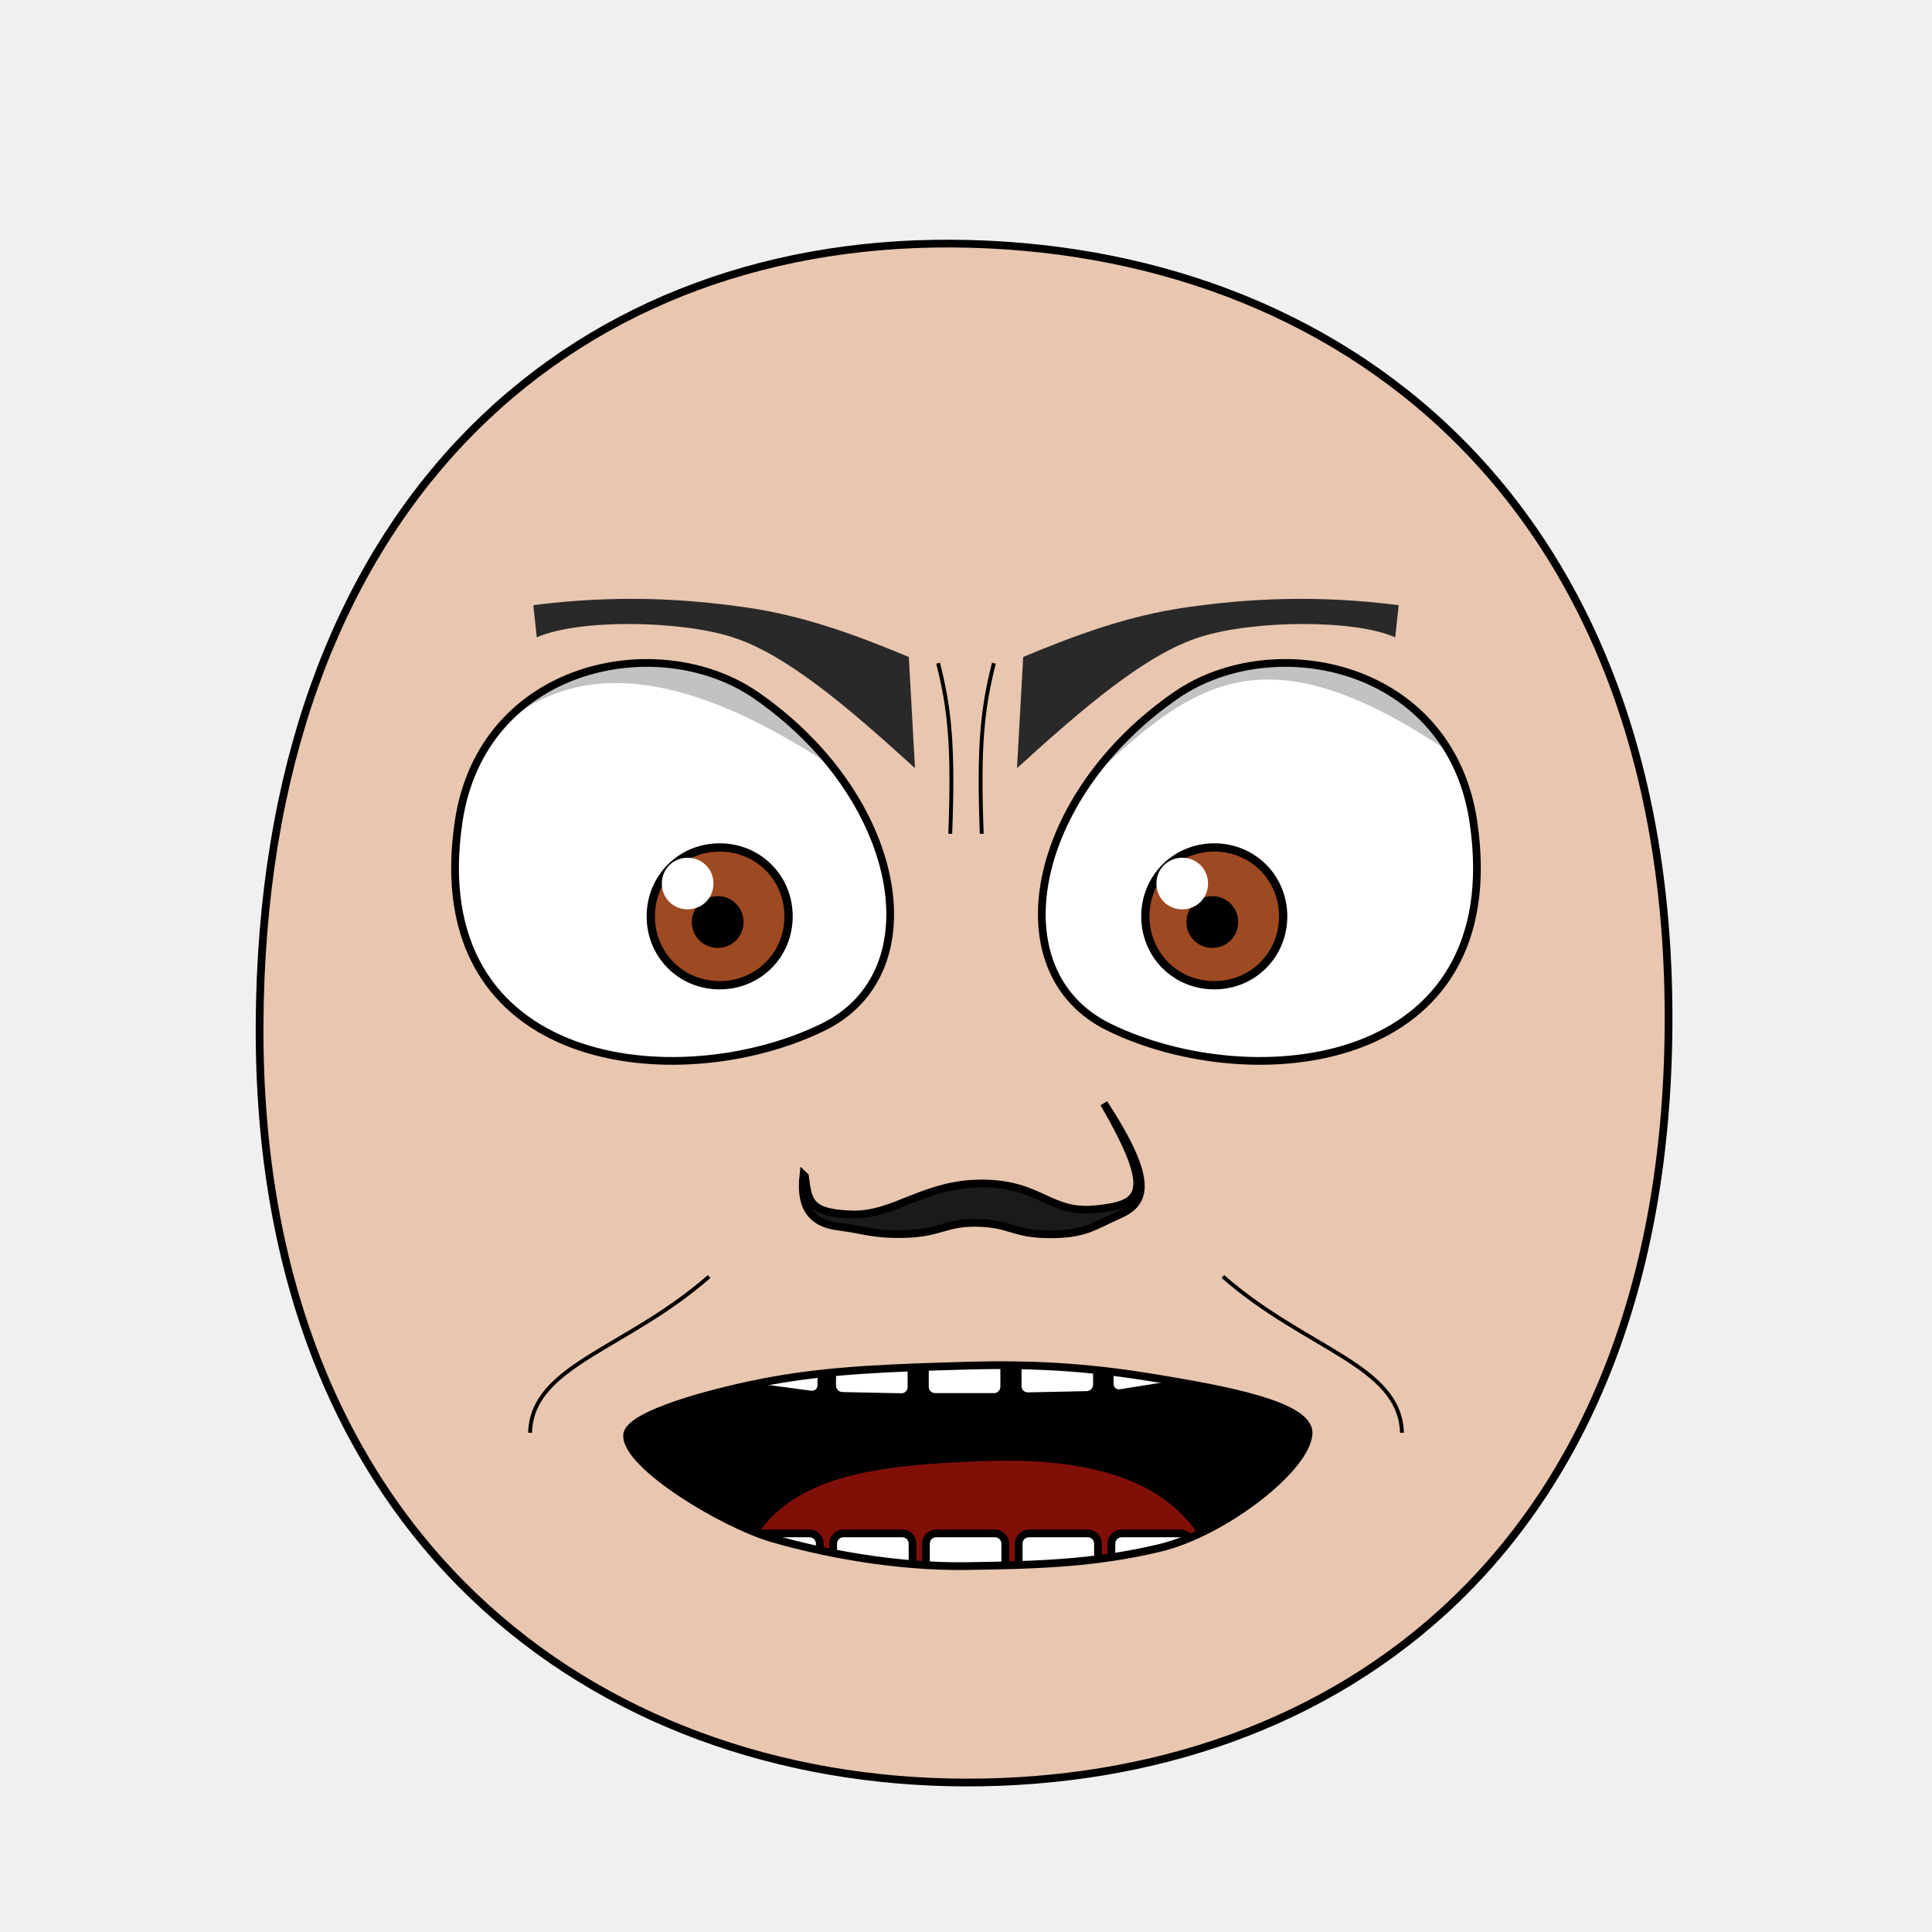
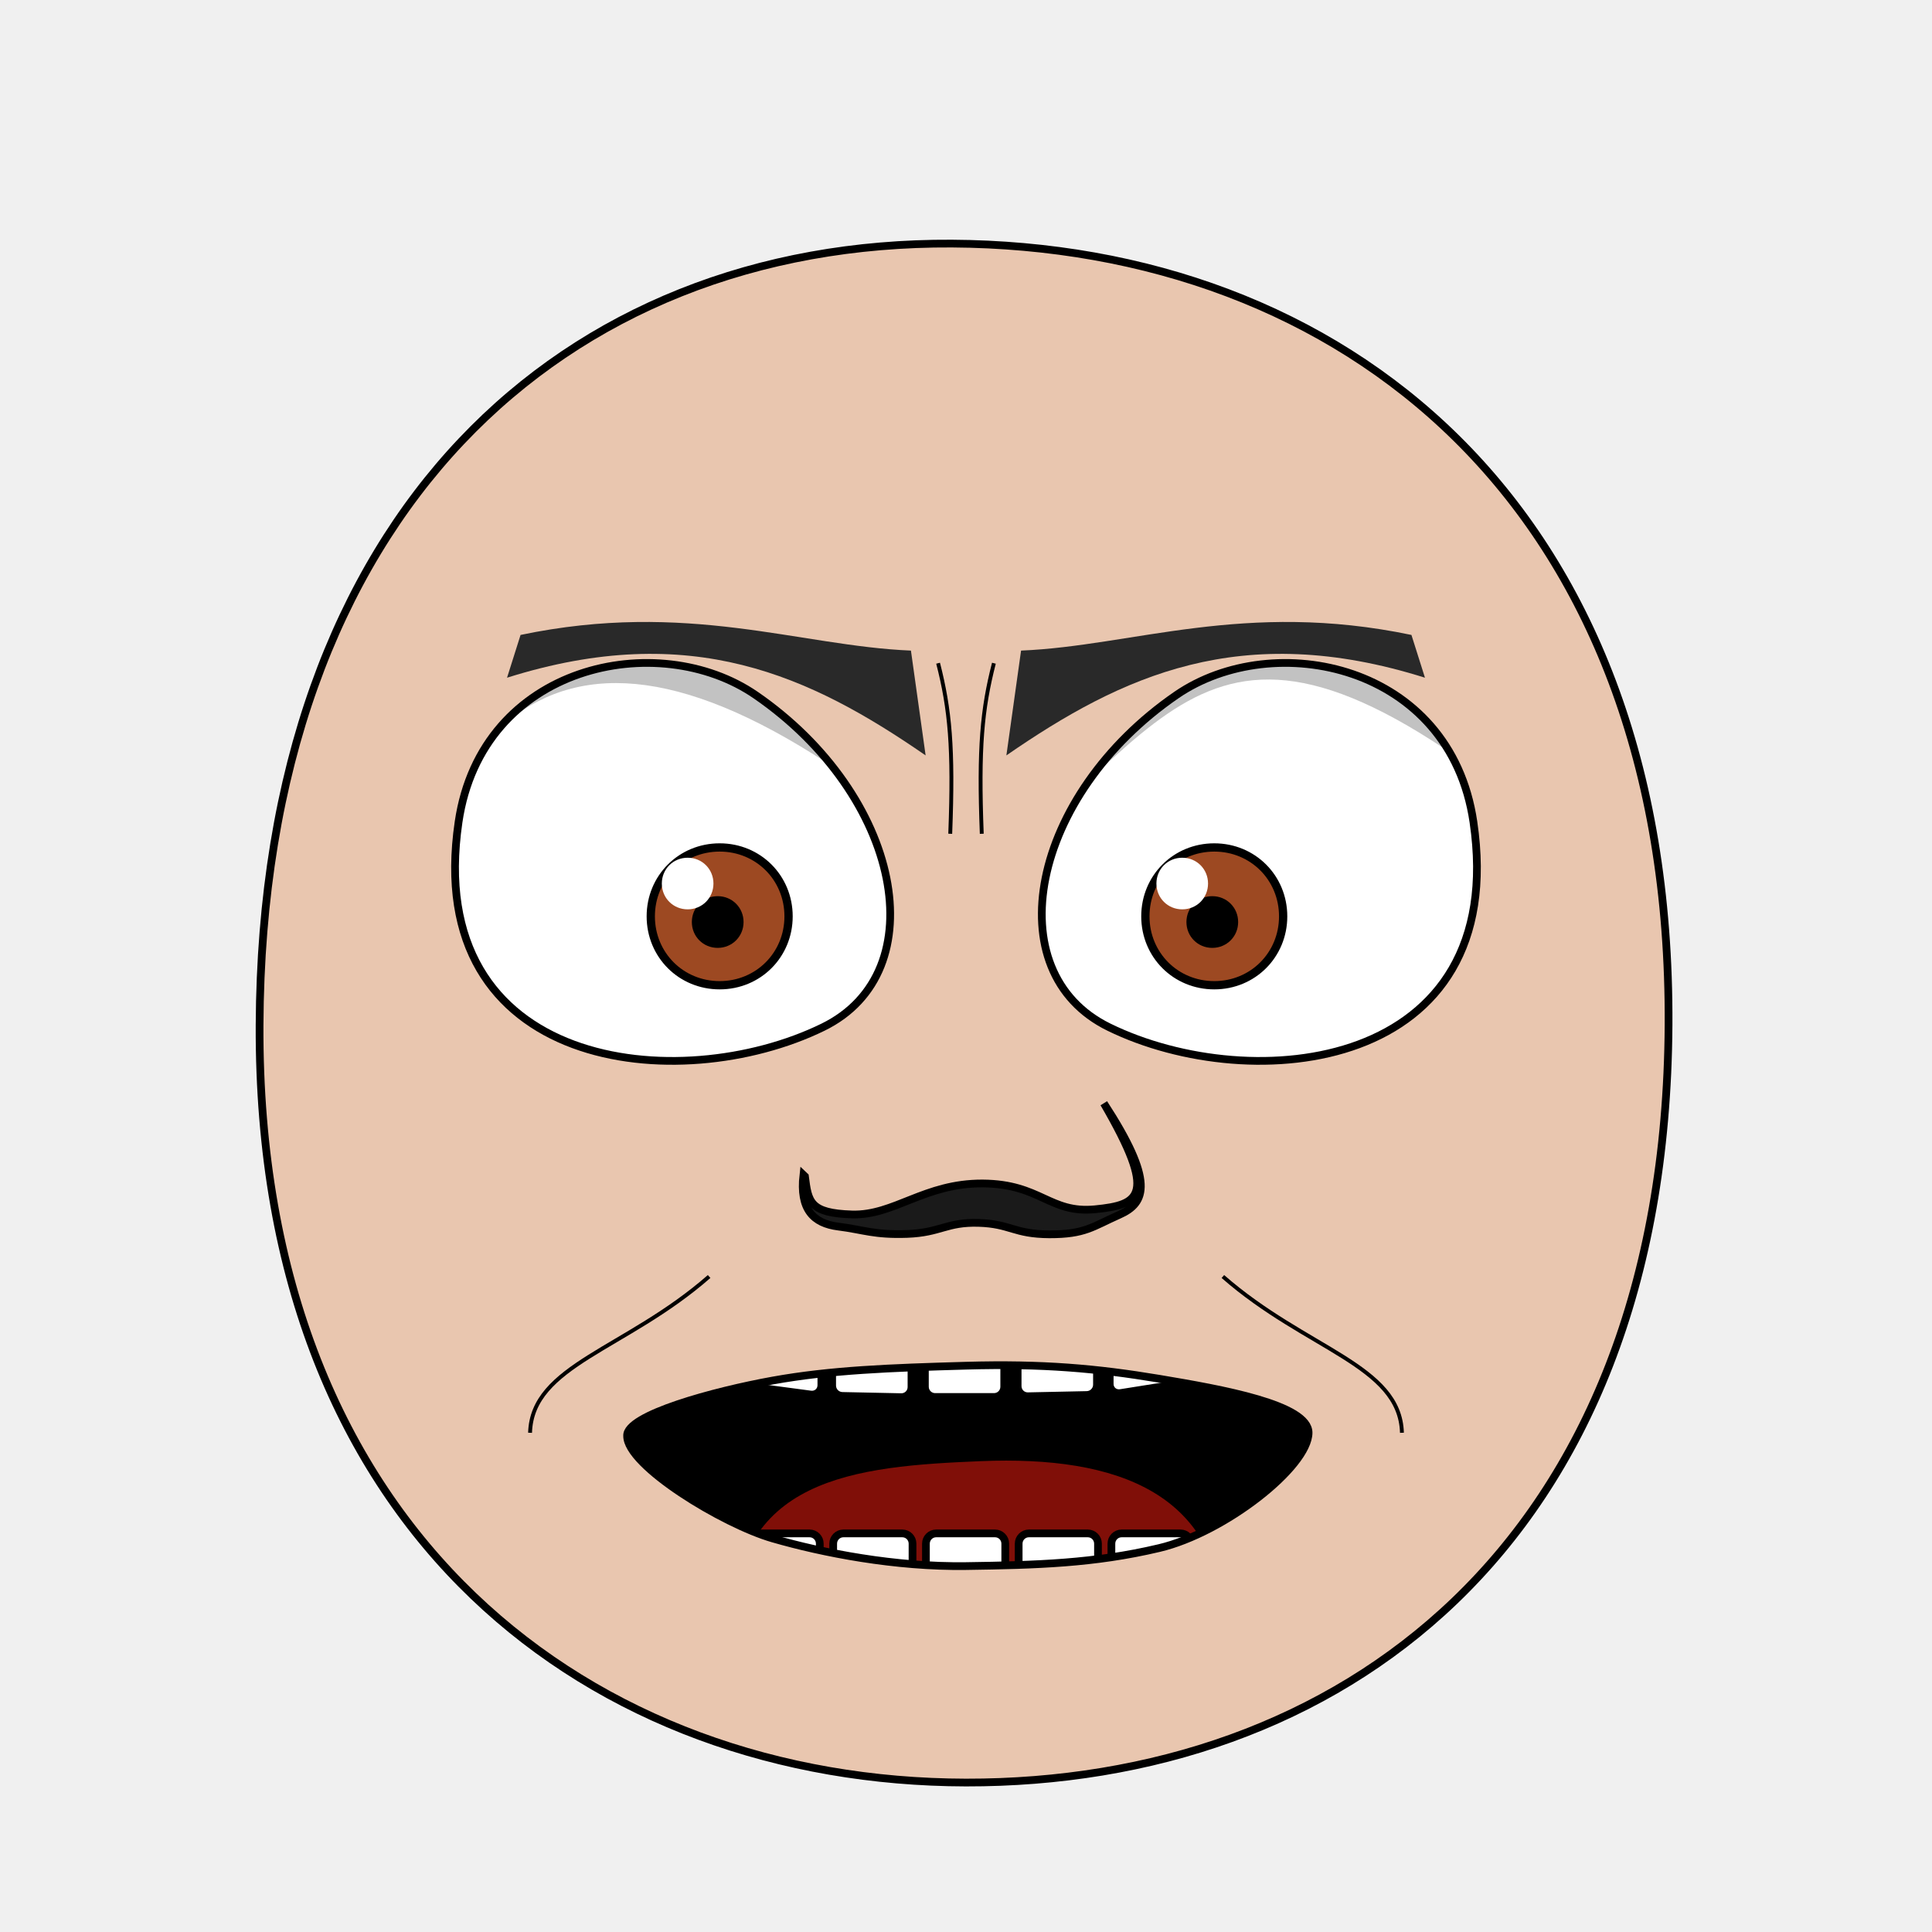
<svg xmlns="http://www.w3.org/2000/svg" xmlns:xlink="http://www.w3.org/1999/xlink" version="1.1" width="100%" height="100%" id="emoticon-front-view" viewBox="0 0 250 250">
  <defs id="defs">
    <clipPath id="clipPath-left-eye">
-       <use transform="matrix(1,0,0,1,0,0)" id="use-left-eye-outline-1" y="0" height="1" xlink:href="#left-eye-outline" width="1" x="0">
- </use>
+       <use transform="matrix(1,0,0,1,0,0)" id="use-left-eye-outline-1" y="0" height="1" xlink:href="#left-eye-outline" width="1" x="0" />
    </clipPath>
    <clipPath id="clipPath-right-eye">
-       <use transform="matrix(-1,0,0,1,250,0)" morph="fixed" x="0" width="250" xlink:href="#left-eye-outline" height="250" y="0" id="use-left-eye-outline-2">
- </use>
+       <use transform="matrix(-1,0,0,1,250,0)" morph="fixed" x="0" width="250" xlink:href="#left-eye-outline" height="250" y="0" id="use-left-eye-outline-2" />
    </clipPath>
    <clipPath clipPathUnits="userSpaceOnUse" id="clipPath-mouth">
-       <use transform="matrix(1,0,0,1,0,0)" width="250" id="use-mouth-outline" xlink:href="#mouth-outline" x="0" y="0" height="250">
- </use>
+       <use transform="matrix(1,0,0,1,0,0)" width="250" id="use-mouth-outline" xlink:href="#mouth-outline" x="0" y="0" height="250" />
    </clipPath>
  </defs>
  <g id="head">
-     <path d="M 124.98,230.66 C 172.77,230.75 215.51,200.57 215.91,132.64 216.29,64.72 173.26,31.81 123.18,31.52 73.1,31.24 33.88,66.28 33.59,132.65 33.3,199.01 77.19,230.57 124.98,230.66 Z" style="fill:#e9c6af;stroke:#000000;stroke-width:1;stroke-opacity:1" id="head-outline">
- </path>
+     <path d="M 124.98,230.66 C 172.77,230.75 215.51,200.57 215.91,132.64 216.29,64.72 173.26,31.81 123.18,31.52 73.1,31.24 33.88,66.28 33.59,132.65 33.3,199.01 77.19,230.57 124.98,230.66 Z" style="fill:#e9c6af;stroke:#000000;stroke-width:1;stroke-opacity:1" id="head-outline" />
  </g>
  <g id="left-eye">
-     <path d="M 97.78,89.94 C 116.63,102.91 121.16,125.76 106.49,132.92 87.94,141.99 54.59,138.62 59.34,106.36 62.35,85.92 85.16,81.26 97.78,89.94 Z" style="fill:#ffffff;stroke:#000000;stroke-width:1;stroke-miterlimit:4;stroke-opacity:1;stroke-dasharray:none" id="left-eye-outline">
- </path>
+     <path d="M 97.78,89.94 C 116.63,102.91 121.16,125.76 106.49,132.92 87.94,141.99 54.59,138.62 59.34,106.36 62.35,85.92 85.16,81.26 97.78,89.94 Z" style="fill:#ffffff;stroke:#000000;stroke-width:1;stroke-miterlimit:4;stroke-opacity:1;stroke-dasharray:none" id="left-eye-outline" />
    <g id="left-eyeball" clip-path="url(#clipPath-left-eye)">
      <g id="left-lens">
-         <path d="M 1,0.5 C 1,0.78 0.78,1 0.5,1 0.22,1 0,0.78 0,0.5 0,0.22 0.22,0 0.5,0 0.78,0 1,0.22 1,0.5 z" transform="matrix(17.83,0,0,17.83,84.21,109.66)" style="fill:#9d4922;fill-opacity:1;stroke:#000000;stroke-width:0.06;stroke-miterlimit:4;stroke-opacity:1;stroke-dasharray:none" morph="relative" id="iris">
- </path>
-         <path d="M 1,0.5 C 1,0.78 0.78,1 0.5,1 0.22,1 0,0.78 0,0.5 0,0.22 0.22,0 0.5,0 0.78,0 1,0.22 1,0.5 z" transform="matrix(5.72,0,0,5.72,90.01,116.45)" style="fill:#000000;fill-opacity:1;stroke:#000000;stroke-width:0.17;stroke-miterlimit:4;stroke-opacity:1;stroke-dasharray:none" morph="relative" id="pupil">
- </path>
-         <path d="M 1,0.5 C 1,0.78 0.78,1 0.5,1 0.22,1 0,0.78 0,0.5 0,0.22 0.22,0 0.5,0 0.78,0 1,0.22 1,0.5 z" transform="matrix(6.68,0,0,6.68,85.64,110.99)" style="fill:#ffffff;fill-opacity:1;stroke:none" morph="transform-only" id="glare">
- </path>
+         <path d="M 1,0.5 C 1,0.78 0.78,1 0.5,1 0.22,1 0,0.78 0,0.5 0,0.22 0.22,0 0.5,0 0.78,0 1,0.22 1,0.5 z" transform="matrix(17.83,0,0,17.83,84.21,109.66)" style="fill:#9d4922;fill-opacity:1;stroke:#000000;stroke-width:0.06;stroke-miterlimit:4;stroke-opacity:1;stroke-dasharray:none" morph="relative" id="iris" />
+         <path d="M 1,0.5 C 1,0.78 0.78,1 0.5,1 0.22,1 0,0.78 0,0.5 0,0.22 0.22,0 0.5,0 0.78,0 1,0.22 1,0.5 z" transform="matrix(5.72,0,0,5.72,90.01,116.45)" style="fill:#000000;fill-opacity:1;stroke:#000000;stroke-width:0.17;stroke-miterlimit:4;stroke-opacity:1;stroke-dasharray:none" morph="relative" id="pupil" />
+         <path d="M 1,0.5 C 1,0.78 0.78,1 0.5,1 0.22,1 0,0.78 0,0.5 0,0.22 0.22,0 0.5,0 0.78,0 1,0.22 1,0.5 z" transform="matrix(6.68,0,0,6.68,85.64,110.99)" style="fill:#ffffff;fill-opacity:1;stroke:none" morph="transform-only" id="glare" />
      </g>
-       <path d="M 50,75 125,75 125,112.54 C 79.06,72.72 59.58,86.07 50,124.06 Z" style="opacity:0.24;fill:#000000;stroke:#000000;stroke-width:0px;stroke-linecap:butt;stroke-linejoin:miter;stroke-opacity:1" id="left-lid-shadow">
- </path>
+       <path d="M 50,75 125,75 125,112.54 C 79.06,72.72 59.58,86.07 50,124.06 Z" style="opacity:0.24;fill:#000000;stroke:#000000;stroke-width:0px;stroke-linecap:butt;stroke-linejoin:miter;stroke-opacity:1" id="left-lid-shadow" />
    </g>
  </g>
  <g id="right-eye">
-     <use transform="matrix(-1,0,0,1,250,0)" morph="fixed" x="0" width="250" xlink:href="#left-eye-outline" height="250" y="0" id="right-eye-outline">
- </use>
+     <use transform="matrix(-1,0,0,1,250,0)" morph="fixed" x="0" width="250" xlink:href="#left-eye-outline" height="250" y="0" id="right-eye-outline" />
    <g id="right-eyeball" clip-path="url(#clipPath-right-eye)">
-       <use transform="matrix(1,0,0,1,64,0)" morph="fixed" x="0" width="1" xlink:href="#left-lens" height="1" y="0" id="right-lens">
- </use>
-       <path d="M 125,114.91 125,75 200,75 200,106.73 C 156.1,70.55 152.65,94.09 125,114.91 Z" style="opacity:0.24;fill:#000000;stroke:#000000;stroke-width:0px;stroke-linecap:butt;stroke-linejoin:miter;stroke-miterlimit:4;stroke-opacity:1;stroke-dasharray:none" id="right-lid-shadow">
- </path>
+       <use transform="matrix(1,0,0,1,64,0)" morph="fixed" x="0" width="1" xlink:href="#left-lens" height="1" y="0" id="right-lens" />
+       <path d="M 125,114.91 125,75 200,75 200,106.73 C 156.1,70.55 152.65,94.09 125,114.91 Z" style="opacity:0.24;fill:#000000;stroke:#000000;stroke-width:0px;stroke-linecap:butt;stroke-linejoin:miter;stroke-miterlimit:4;stroke-opacity:1;stroke-dasharray:none" id="right-lid-shadow" />
    </g>
  </g>
-   <path d="M 118.4,99.4 C 109.6,91.38 101.65,84.63 94.74,82.44 87.84,80.24 74.8,80.11 69.46,82.47 L 69.01,78.31 C 79.79,76.93 88.69,77.48 96.42,78.58 104.16,79.68 110.98,82.26 117.6,85.01 Z" style="fill:#292929;fill-opacity:1;fill-rule:nonzero;stroke-width:1;stroke-miterlimit:121.8;stroke-opacity:0;stroke-dasharray:none" id="left-eye-brow">
- </path>
+   <path d="M 119.775,97.75 C 104.885,87.468 89.439,80.191 65.61,87.696 l 1.75,-5.535 c 21.579,-4.51 36.052,1.429 50.515,2.025 z" style="fill:#292929;fill-opacity:1;fill-rule:nonzero;stroke-width:1;stroke-miterlimit:121.8;stroke-opacity:0;stroke-dasharray:none" id="left-eye-brow" />
  <g id="nose">
-     <path d="M 104.16,152.22 C 104.58,155.51 104.77,156.98 110.24,157.15 115.71,157.32 119.6,153.1 127.15,153.14 134.68,153.19 135.8,157.05 141.7,156.48 147.61,155.9 149.75,154.68 142.84,142.77 149.43,152.87 148.32,155.65 144.84,157.19 141.37,158.73 140.4,159.73 135.79,159.72 131.19,159.7 130.76,158.36 126.62,158.24 122.46,158.12 121.72,159.51 117.4,159.67 113.08,159.82 111.76,159.13 108.49,158.72 105.23,158.31 103.45,156.48 103.96,152.03 Z" style="fill:#1a1a1a;stroke:#000000;stroke-width:1;stroke-miterlimit:4;stroke-dasharray:none" id="nose-outline">
- </path>
+     <path d="M 104.16,152.22 C 104.58,155.51 104.77,156.98 110.24,157.15 115.71,157.32 119.6,153.1 127.15,153.14 134.68,153.19 135.8,157.05 141.7,156.48 147.61,155.9 149.75,154.68 142.84,142.77 149.43,152.87 148.32,155.65 144.84,157.19 141.37,158.73 140.4,159.73 135.79,159.72 131.19,159.7 130.76,158.36 126.62,158.24 122.46,158.12 121.72,159.51 117.4,159.67 113.08,159.82 111.76,159.13 108.49,158.72 105.23,158.31 103.45,156.48 103.96,152.03 Z" style="fill:#1a1a1a;stroke:#000000;stroke-width:1;stroke-miterlimit:4;stroke-dasharray:none" id="nose-outline" />
  </g>
-   <use transform="matrix(-1,0,0,1,250,0)" id="right-eye-brow" y="0" height="250" xlink:href="#left-eye-brow" width="250" x="0">
- </use>
+   <use transform="matrix(-1,0,0,1,250,0)" id="right-eye-brow" y="0" height="250" xlink:href="#left-eye-brow" width="250" x="0" />
  <g id="mouth">
    <g clip-path="url(#clipPath-mouth)" id="mouth-interior">
-       <rect style="fill:#000000;fill-opacity:1;stroke:none" y="159.934" height="66.556" id="mouth-background" width="119.944" x="68.16">
- </rect>
-       <path d="M 94.84,211.42 C 94.51,191.12 110.73,189.74 126.96,189.07 144.51,188.36 158.42,193.11 158.42,211.42 137.23,211.42 116.04,211.42 94.84,211.42 Z" style="fill:#800f08;fill-opacity:1;stroke:none" id="tongue">
- </path>
+       <rect style="fill:#000000;fill-opacity:1;stroke:none" y="159.934" height="66.556" id="mouth-background" width="119.944" x="68.16" />
+       <path d="M 94.84,211.42 C 94.51,191.12 110.73,189.74 126.96,189.07 144.51,188.36 158.42,193.11 158.42,211.42 137.23,211.42 116.04,211.42 94.84,211.42 Z" style="fill:#800f08;fill-opacity:1;stroke:none" id="tongue" />
      <g transform="matrix(1,0,0,1,0.5,-6.68)" id="upper-teeth" morph="fix-children">
-         <rect style="fill:#ffffff;fill-opacity:1;stroke:#000000;stroke-width:1.004;stroke-opacity:1" id="tooth-02" height="15.123" y="158.085" rx="1.336" transform="matrix(0.991225,0.1321854,0,1,0,0)" ry="1.325" x="96.362" width="10.356">
- </rect>
-         <rect style="fill:#ffffff;fill-opacity:1;stroke:#000000;stroke-width:1;stroke-opacity:1" ry="1.325" x="107.205" width="10.267" id="tooth-03" transform="matrix(0.999781,0.02092668,0,1,0,0)" height="15.123" y="169.917" rx="1.325">
- </rect>
-         <rect style="fill:#ffffff;fill-opacity:1;stroke:#000000;stroke-opacity:1" id="tooth-04" height="15.123" y="172.327" rx="1.325" ry="1.325" x="119.182" width="10.265">
- </rect>
-         <rect style="fill:#ffffff;fill-opacity:1;stroke:#000000;stroke-width:1;stroke-opacity:1" ry="1.325" x="131.211" width="10.267" id="tooth-05" transform="matrix(0.999781,-0.02092669,0,1,0,0)" height="15.123" y="175.003" rx="1.325">
- </rect>
-         <rect style="fill:#ffffff;fill-opacity:1;stroke:#000000;stroke-width:1.006;stroke-opacity:1" id="tooth-06" height="15.123" y="194.778" rx="1.341" transform="matrix(0.9876076,-0.1569434,0,1,0,0)" ry="1.325" x="144.894" width="10.394">
- </rect>
+         <rect style="fill:#ffffff;fill-opacity:1;stroke:#000000;stroke-width:1.004;stroke-opacity:1" id="tooth-02" height="15.123" y="158.085" rx="1.336" transform="matrix(0.991225,0.1321854,0,1,0,0)" ry="1.325" x="96.362" width="10.356" />
+         <rect style="fill:#ffffff;fill-opacity:1;stroke:#000000;stroke-width:1;stroke-opacity:1" ry="1.325" x="107.205" width="10.267" id="tooth-03" transform="matrix(0.999781,0.02092668,0,1,0,0)" height="15.123" y="169.917" rx="1.325" />
+         <rect style="fill:#ffffff;fill-opacity:1;stroke:#000000;stroke-opacity:1" id="tooth-04" height="15.123" y="172.327" rx="1.325" ry="1.325" x="119.182" width="10.265" />
+         <rect style="fill:#ffffff;fill-opacity:1;stroke:#000000;stroke-width:1;stroke-opacity:1" ry="1.325" x="131.211" width="10.267" id="tooth-05" transform="matrix(0.999781,-0.02092669,0,1,0,0)" height="15.123" y="175.003" rx="1.325" />
+         <rect style="fill:#ffffff;fill-opacity:1;stroke:#000000;stroke-width:1.006;stroke-opacity:1" id="tooth-06" height="15.123" y="194.778" rx="1.341" transform="matrix(0.9876076,-0.1569434,0,1,0,0)" ry="1.325" x="144.894" width="10.394" />
      </g>
      <g transform="matrix(1,0,0,1,0.5,26.33)" morph="fix-children" id="lower-teeth">
-         <rect rx="1.325" y="172.091" height="15.123" id="tooth-09" width="10.265" x="95.315" ry="1.325" style="fill:#ffffff;fill-opacity:1;stroke:#000000;stroke-opacity:1">
- </rect>
-         <rect width="10.265" x="107.315" ry="1.325" rx="1.325" y="172.091" height="15.123" id="tooth-10" style="fill:#ffffff;fill-opacity:1;stroke:#000000;stroke-opacity:1">
- </rect>
-         <rect rx="1.325" y="172.091" height="15.123" id="tooth-11" width="10.265" x="119.315" ry="1.325" style="fill:#ffffff;fill-opacity:1;stroke:#000000;stroke-opacity:1">
- </rect>
-         <rect width="10.265" x="131.315" ry="1.325" rx="1.325" y="172.091" height="15.123" id="tooth-12" style="fill:#ffffff;fill-opacity:1;stroke:#000000;stroke-opacity:1">
- </rect>
-         <rect rx="1.325" y="172.091" height="15.123" id="tooth-13" width="10.265" x="143.315" ry="1.325" style="fill:#ffffff;fill-opacity:1;stroke:#000000;stroke-opacity:1">
- </rect>
+         <rect rx="1.325" y="172.091" height="15.123" id="tooth-09" width="10.265" x="95.315" ry="1.325" style="fill:#ffffff;fill-opacity:1;stroke:#000000;stroke-opacity:1" />
+         <rect width="10.265" x="107.315" ry="1.325" rx="1.325" y="172.091" height="15.123" id="tooth-10" style="fill:#ffffff;fill-opacity:1;stroke:#000000;stroke-opacity:1" />
+         <rect rx="1.325" y="172.091" height="15.123" id="tooth-11" width="10.265" x="119.315" ry="1.325" style="fill:#ffffff;fill-opacity:1;stroke:#000000;stroke-opacity:1" />
+         <rect width="10.265" x="131.315" ry="1.325" rx="1.325" y="172.091" height="15.123" id="tooth-12" style="fill:#ffffff;fill-opacity:1;stroke:#000000;stroke-opacity:1" />
+         <rect rx="1.325" y="172.091" height="15.123" id="tooth-13" width="10.265" x="143.315" ry="1.325" style="fill:#ffffff;fill-opacity:1;stroke:#000000;stroke-opacity:1" />
      </g>
    </g>
-     <path d="M 169.33,185.4 C 169.3,189.81 158.45,198.32 150,200.32 141.55,202.32 134.15,202.52 125,202.65 115.85,202.78 106.46,200.95 100,199.08 93.54,197.22 81.09,189.64 81.15,185.8 80.99,183.09 92.49,179.99 100,178.64 107.51,177.29 115.1,177 125,176.72 134.9,176.44 141.89,177.06 150,178.41 158.11,179.77 169.34,181.75 169.33,185.4 Z" style="fill:none;stroke:#000000;stroke-width:1px;stroke-miterlimit:4;stroke-opacity:1" id="mouth-outline">
- </path>
+     <path d="M 169.33,185.4 C 169.3,189.81 158.45,198.32 150,200.32 141.55,202.32 134.15,202.52 125,202.65 115.85,202.78 106.46,200.95 100,199.08 93.54,197.22 81.09,189.64 81.15,185.8 80.99,183.09 92.49,179.99 100,178.64 107.51,177.29 115.1,177 125,176.72 134.9,176.44 141.89,177.06 150,178.41 158.11,179.77 169.34,181.75 169.33,185.4 Z" style="fill:none;stroke:#000000;stroke-width:1px;stroke-miterlimit:4;stroke-opacity:1" id="mouth-outline" />
  </g>
  <g id="wrinkles">
-     <path d="M 121.39,85.82 C 122.91,91.76 123.39,96.72 122.96,107.89" style="fill:none;stroke:#000000;stroke-width:0.5;stroke-linecap:butt;stroke-linejoin:miter;stroke-miterlimit:4;stroke-opacity:1;stroke-dasharray:none" id="wrinkle-left-brow">
- </path>
-     <path d="M 68.59,185.4 C 68.84,176.65 80.98,174.63 91.76,165.18" style="fill:none;stroke:#000000;stroke-width:0.5;stroke-linecap:butt;stroke-linejoin:miter;stroke-miterlimit:4;stroke-opacity:1;stroke-dasharray:none" id="wrinkle-left-cheek">
- </path>
-     <use transform="matrix(-1,0,0,1,250,0)" width="250" id="wrinkle-right-brow" xlink:href="#wrinkle-left-brow" x="0" y="0" height="250" morph="fixed">
- </use>
-     <use transform="matrix(-1,0,0,1,250,0)" width="250" id="wrinkle-right-cheek" xlink:href="#wrinkle-left-cheek" x="0" y="0" height="250" morph="fixed">
- </use>
+     <path d="M 121.39,85.82 C 122.91,91.76 123.39,96.72 122.96,107.89" style="fill:none;stroke:#000000;stroke-width:0.5;stroke-linecap:butt;stroke-linejoin:miter;stroke-miterlimit:4;stroke-opacity:1;stroke-dasharray:none" id="wrinkle-left-brow" />
+     <path d="M 68.59,185.4 C 68.84,176.65 80.98,174.63 91.76,165.18" style="fill:none;stroke:#000000;stroke-width:0.5;stroke-linecap:butt;stroke-linejoin:miter;stroke-miterlimit:4;stroke-opacity:1;stroke-dasharray:none" id="wrinkle-left-cheek" />
+     <use transform="matrix(-1,0,0,1,250,0)" width="250" id="wrinkle-right-brow" xlink:href="#wrinkle-left-brow" x="0" y="0" height="250" morph="fixed" />
+     <use transform="matrix(-1,0,0,1,250,0)" width="250" id="wrinkle-right-cheek" xlink:href="#wrinkle-left-cheek" x="0" y="0" height="250" morph="fixed" />
  </g>
</svg>
